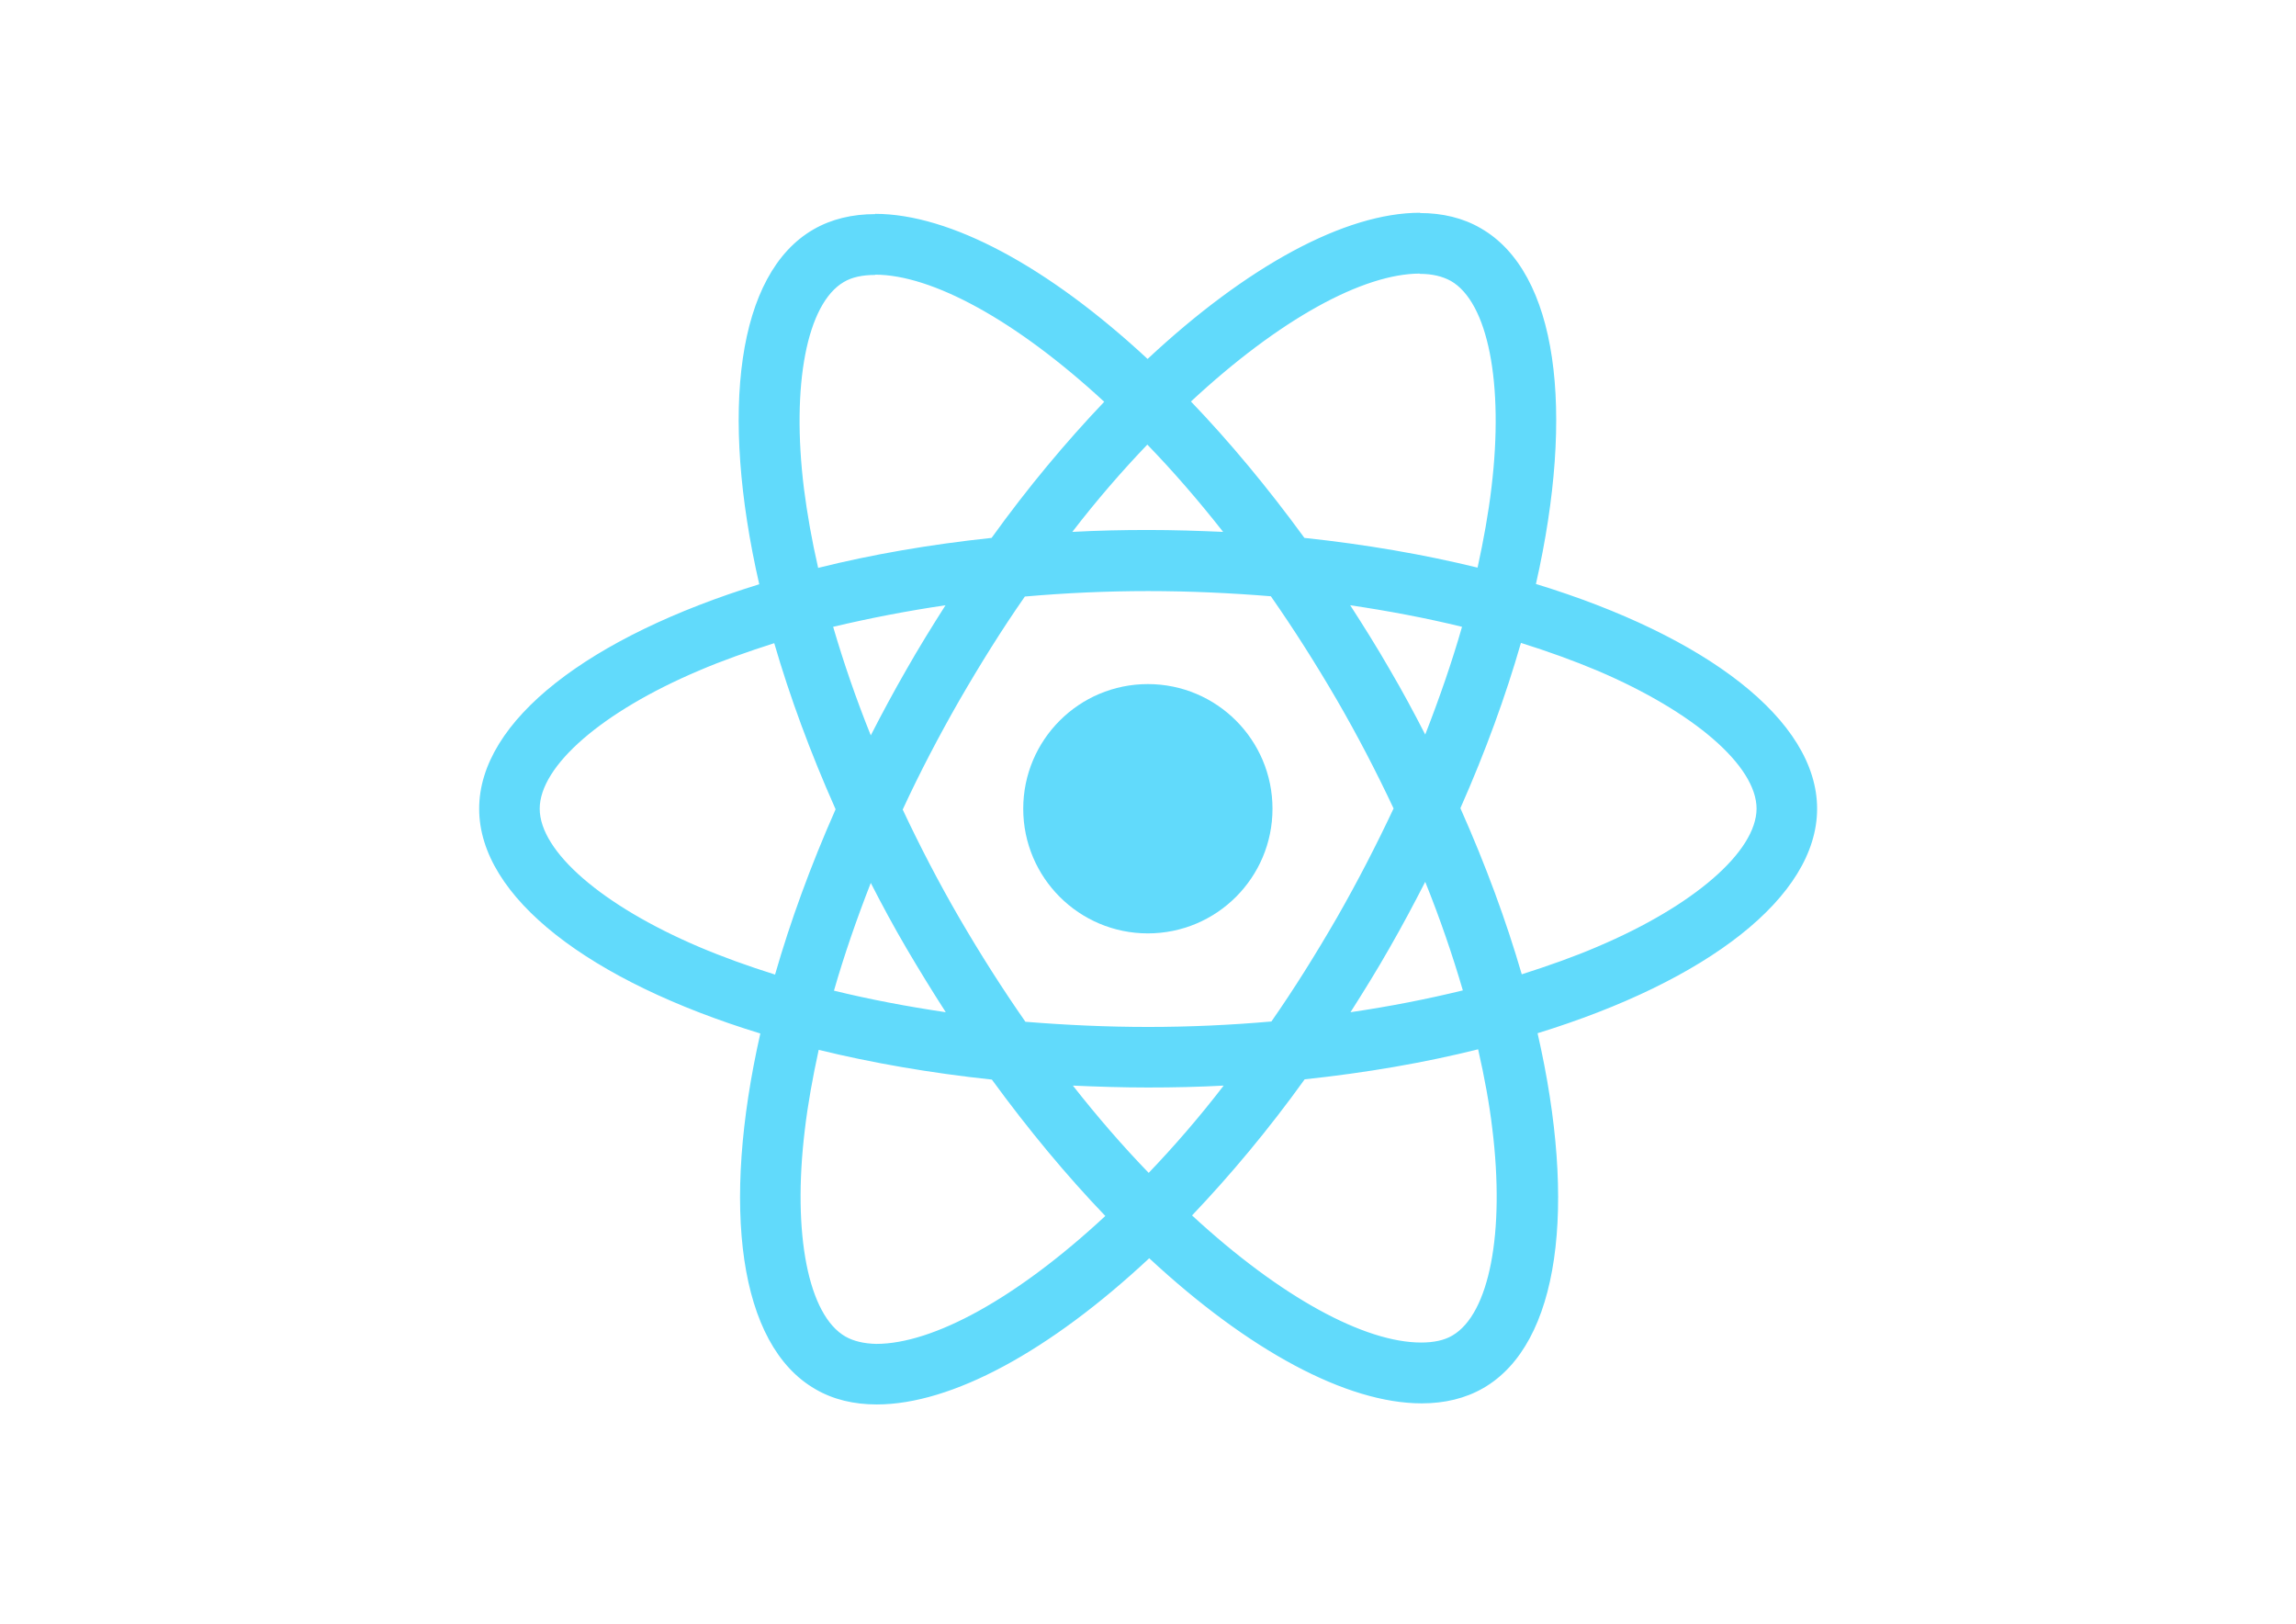
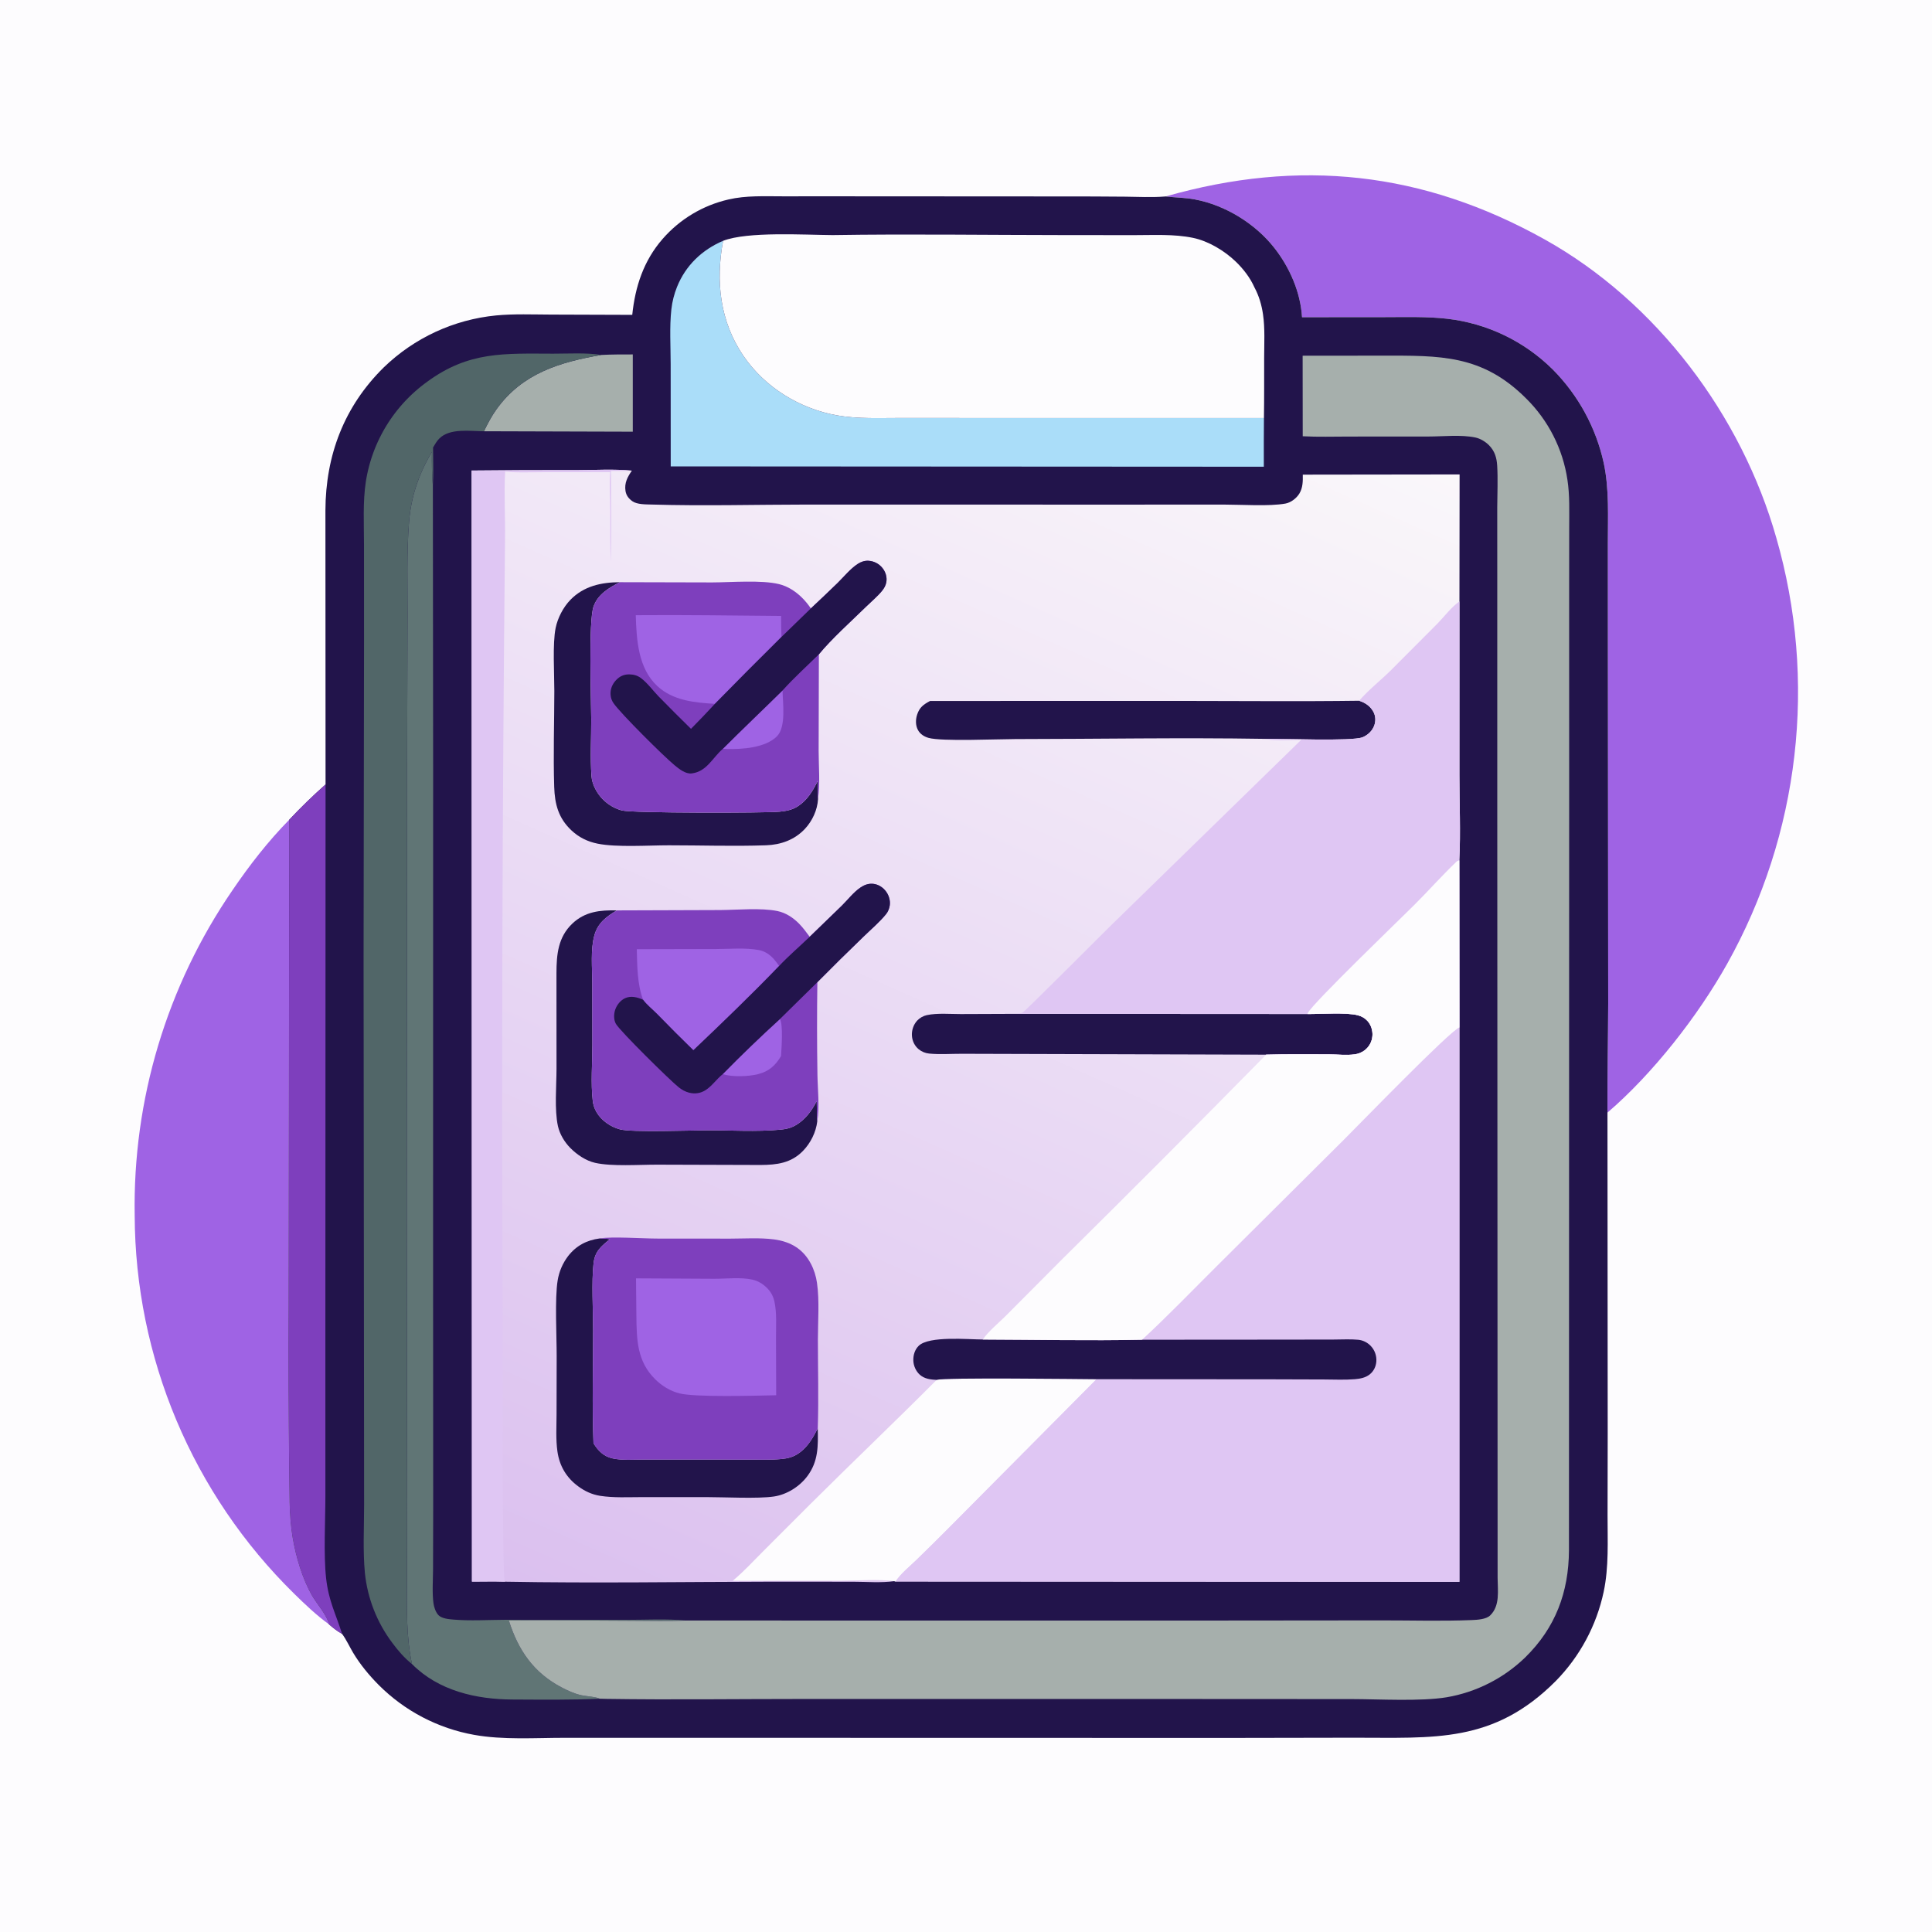
- <svg xmlns="http://www.w3.org/2000/svg" viewBox="0 0 841.9 595.3">
-   <g fill="#61DAFB">
-     <path d="M666.3 296.5c0-32.5-40.7-63.3-103.1-82.4 14.4-63.6 8-114.2-20.2-130.4-6.5-3.8-14.1-5.6-22.4-5.6v22.3c4.6 0 8.3.9 11.4 2.6 13.6 7.8 19.5 37.5 14.9 75.7-1.1 9.4-2.9 19.3-5.1 29.4-19.6-4.8-41-8.5-63.5-10.9-13.5-18.5-27.5-35.3-41.6-50 32.6-30.3 63.2-46.9 84-46.9V78c-27.5 0-63.5 19.6-99.9 53.6-36.4-33.8-72.4-53.2-99.9-53.2v22.3c20.7 0 51.4 16.5 84 46.6-14 14.7-28 31.4-41.3 49.9-22.6 2.4-44 6.1-63.6 11-2.3-10-4-19.7-5.2-29-4.7-38.2 1.1-67.9 14.6-75.8 3-1.8 6.9-2.6 11.5-2.6V78.5c-8.4 0-16 1.8-22.6 5.6-28.1 16.2-34.4 66.7-19.9 130.1-62.2 19.2-102.7 49.9-102.7 82.3 0 32.5 40.7 63.3 103.1 82.4-14.4 63.6-8 114.2 20.2 130.4 6.5 3.8 14.1 5.6 22.5 5.6 27.5 0 63.5-19.6 99.9-53.6 36.4 33.8 72.4 53.2 99.9 53.2 8.4 0 16-1.8 22.6-5.6 28.1-16.2 34.4-66.7 19.9-130.1 62-19.1 102.5-49.9 102.5-82.3zm-130.2-66.7c-3.7 12.9-8.3 26.2-13.5 39.5-4.1-8-8.4-16-13.1-24-4.6-8-9.5-15.8-14.4-23.4 14.2 2.1 27.9 4.7 41 7.9zm-45.8 106.5c-7.8 13.5-15.8 26.3-24.1 38.2-14.9 1.3-30 2-45.2 2-15.1 0-30.2-.7-45-1.9-8.3-11.9-16.4-24.6-24.2-38-7.6-13.1-14.5-26.4-20.8-39.8 6.2-13.4 13.2-26.8 20.7-39.9 7.8-13.5 15.8-26.3 24.1-38.2 14.9-1.3 30-2 45.2-2 15.1 0 30.2.7 45 1.9 8.3 11.9 16.4 24.6 24.2 38 7.6 13.1 14.5 26.4 20.8 39.8-6.3 13.4-13.2 26.8-20.7 39.9zm32.3-13c5.4 13.4 10 26.8 13.8 39.8-13.1 3.2-26.9 5.9-41.2 8 4.9-7.7 9.8-15.6 14.4-23.7 4.6-8 8.9-16.1 13-24.1zM421.2 430c-9.3-9.6-18.6-20.3-27.8-32 9 .4 18.2.7 27.5.7 9.4 0 18.7-.2 27.8-.7-9 11.7-18.3 22.4-27.5 32zm-74.4-58.9c-14.2-2.1-27.9-4.7-41-7.9 3.7-12.9 8.3-26.2 13.5-39.5 4.1 8 8.4 16 13.1 24 4.7 8 9.5 15.8 14.4 23.4zM420.7 163c9.3 9.6 18.6 20.3 27.8 32-9-.4-18.2-.7-27.5-.7-9.4 0-18.7.2-27.8.7 9-11.7 18.3-22.4 27.5-32zm-74 58.9c-4.9 7.7-9.8 15.6-14.4 23.7-4.6 8-8.9 16-13 24-5.4-13.4-10-26.8-13.8-39.8 13.1-3.1 26.9-5.8 41.2-7.9zm-90.5 125.2c-35.4-15.1-58.3-34.9-58.3-50.6 0-15.7 22.9-35.6 58.3-50.6 8.6-3.7 18-7 27.7-10.1 5.7 19.6 13.2 40 22.5 60.9-9.2 20.8-16.6 41.1-22.2 60.6-9.9-3.1-19.3-6.5-28-10.2zM310 490c-13.6-7.8-19.5-37.5-14.9-75.7 1.1-9.4 2.9-19.3 5.1-29.4 19.6 4.8 41 8.5 63.5 10.9 13.5 18.5 27.5 35.3 41.6 50-32.6 30.3-63.2 46.9-84 46.9-4.5-.1-8.3-1-11.3-2.7zm237.2-76.2c4.7 38.2-1.1 67.9-14.6 75.8-3 1.8-6.9 2.6-11.5 2.6-20.7 0-51.4-16.5-84-46.6 14-14.7 28-31.4 41.3-49.9 22.6-2.4 44-6.1 63.6-11 2.3 10.1 4.1 19.8 5.2 29.1zm38.5-66.7c-8.6 3.7-18 7-27.7 10.1-5.7-19.6-13.2-40-22.5-60.9 9.2-20.8 16.6-41.1 22.2-60.6 9.9 3.1 19.3 6.5 28.1 10.2 35.4 15.1 58.3 34.9 58.3 50.6-.1 15.7-23 35.6-58.4 50.6zM320.8 78.4z" />
-     <circle cx="420.9" cy="296.5" r="45.7" />
-     <path d="M520.5 78.1z" />
-   </g>
+ <svg xmlns="http://www.w3.org/2000/svg" width="1024" height="1024">
+   <path fill="#FDFCFE" d="M0 0L1024 0L1024 1024L0 1024L0 0Z" />
+   <path fill="#9F63E4" d="M153.32 434.462L152.982 692.094Q152.766 734.695 153.272 777.294C153.539 789.897 152.991 802.631 155.126 815.1C156.853 825.186 160.148 836.439 165.188 845.389C167.759 849.955 173.21 855.879 174.368 860.922C167.734 856.141 161.568 850.251 155.739 844.526Q153.254 842.081 150.83 839.576Q148.406 837.071 146.044 834.507Q143.682 831.943 141.385 829.321Q139.087 826.699 136.855 824.021Q134.623 821.344 132.458 818.612Q130.293 815.88 128.195 813.095Q126.098 810.311 124.07 807.475Q122.043 804.639 120.086 801.755Q118.128 798.87 116.243 795.938Q114.358 793.006 112.545 790.028Q110.733 787.05 108.995 784.028Q107.256 781.007 105.593 777.943Q103.93 774.879 102.343 771.775Q100.756 768.672 99.246 765.53Q97.736 762.388 96.304 759.209Q94.872 756.031 93.519 752.818Q92.166 749.605 90.893 746.36Q89.62 743.115 88.427 739.839Q87.234 736.564 86.123 733.26Q85.011 729.956 83.981 726.625Q82.952 723.295 82.005 719.94Q81.058 716.585 80.194 713.208Q79.33 709.831 78.549 706.433Q77.769 703.035 77.073 699.62Q76.377 696.204 75.765 692.772Q75.153 689.34 74.627 685.894Q74.1 682.448 73.659 678.99Q73.217 675.532 72.861 672.064Q72.505 668.597 72.235 665.121Q71.965 661.646 71.78 658.164Q71.596 654.683 71.497 651.199Q71.399 647.714 71.387 644.228Q71.338 641.373 71.344 638.517Q71.35 635.661 71.411 632.806Q71.472 629.951 71.589 627.098Q71.705 624.245 71.877 621.394Q72.048 618.543 72.275 615.697Q72.501 612.85 72.782 610.008Q73.064 607.166 73.4 604.331Q73.736 601.495 74.127 598.666Q74.518 595.837 74.963 593.016Q75.409 590.196 75.908 587.384Q76.408 584.572 76.962 581.771Q77.516 578.969 78.124 576.179Q78.732 573.389 79.394 570.611Q80.055 567.833 80.77 565.068Q81.486 562.304 82.254 559.553Q83.023 556.803 83.844 554.068Q84.665 551.333 85.54 548.614Q86.414 545.896 87.34 543.194Q88.266 540.493 89.245 537.81Q90.223 535.127 91.253 532.464Q92.283 529.8 93.364 527.157Q94.445 524.514 95.577 521.892Q96.71 519.271 97.892 516.671Q99.074 514.072 100.307 511.496Q101.539 508.92 102.821 506.368Q104.103 503.816 105.434 501.289Q106.765 498.763 108.144 496.262Q109.524 493.762 110.951 491.289Q112.379 488.815 113.854 486.37Q115.329 483.925 116.851 481.508Q118.372 479.092 119.941 476.705Q121.509 474.319 123.123 471.963C132.199 458.633 142.004 445.983 153.32 434.462Z" />
+   <path fill="#9F63E4" d="M617.818 104.117C688.71 83.889 754.077 90.848 818.679 126.881C877.966 159.95 923.089 220.134 941.498 285.116Q942.505 288.619 943.426 292.145Q944.347 295.671 945.18 299.219Q946.013 302.767 946.759 306.335Q947.504 309.902 948.161 313.487Q948.818 317.072 949.387 320.672Q949.955 324.272 950.435 327.885Q950.914 331.497 951.304 335.121Q951.694 338.745 951.995 342.377Q952.295 346.009 952.506 349.647Q952.717 353.286 952.838 356.928Q952.958 360.571 952.989 364.215Q953.02 367.86 952.961 371.504Q952.902 375.148 952.753 378.789Q952.604 382.431 952.365 386.067Q952.126 389.704 951.798 393.334Q951.469 396.964 951.051 400.584Q950.633 404.204 950.126 407.814Q949.618 411.423 949.022 415.018Q948.426 418.613 947.741 422.193Q947.056 425.773 946.283 429.334Q945.51 432.896 944.649 436.437Q943.789 439.979 942.841 443.498Q941.893 447.017 940.859 450.512Q939.824 454.006 938.704 457.475Q937.583 460.943 936.378 464.382Q935.172 467.821 933.882 471.23Q932.592 474.638 931.218 478.014Q929.844 481.39 928.387 484.73Q926.93 488.071 925.391 491.375Q923.852 494.678 922.232 497.943Q920.612 501.208 918.912 504.431Q917.212 507.655 915.433 510.836C899.955 538.48 876.034 569.107 851.992 589.698C851.912 570.419 852.3 551.132 852.374 531.852L852.202 339.544L852.191 288.081C852.183 273.93 852.984 259.334 850.019 245.422Q849.636 243.675 849.191 241.943Q848.747 240.212 848.241 238.496Q847.735 236.781 847.17 235.085Q846.604 233.389 845.978 231.714Q845.353 230.038 844.669 228.386Q843.984 226.734 843.242 225.108Q842.5 223.481 841.701 221.881Q840.901 220.282 840.046 218.712Q839.191 217.141 838.281 215.602Q837.37 214.063 836.406 212.557Q835.442 211.051 834.425 209.58Q833.409 208.109 832.341 206.675Q831.273 205.241 830.155 203.846Q829.036 202.45 827.87 201.095Q826.703 199.74 825.489 198.427Q824.275 197.114 823.016 195.845Q821.614 194.453 820.154 193.12Q818.695 191.788 817.181 190.517Q815.668 189.247 814.103 188.04Q812.538 186.834 810.923 185.694Q809.309 184.554 807.649 183.482Q805.989 182.41 804.285 181.408Q802.582 180.406 800.838 179.476Q799.094 178.547 797.313 177.69Q795.532 176.834 793.717 176.052Q791.902 175.271 790.056 174.566Q788.21 173.861 786.336 173.233Q784.462 172.605 782.564 172.057Q780.666 171.508 778.746 171.038Q776.826 170.569 774.889 170.18Q772.951 169.791 770.999 169.483Q769.047 169.175 767.084 168.949C756.227 167.718 745.084 168.084 734.171 168.087L690.106 168.127C689.323 154.974 683.617 141.888 675.57 131.573C665.426 118.57 649.454 108.689 633.207 105.682C628.057 104.728 622.974 104.748 617.818 104.117Z" />
+   <path fill="#22144B" d="M617.818 104.117C622.974 104.748 628.057 104.728 633.207 105.682C649.454 108.689 665.426 118.57 675.57 131.573C683.617 141.888 689.323 154.974 690.106 168.127L734.171 168.087C745.084 168.084 756.227 167.718 767.084 168.949Q769.047 169.175 770.999 169.483Q772.951 169.791 774.889 170.18Q776.826 170.569 778.746 171.038Q780.666 171.508 782.564 172.057Q784.462 172.605 786.336 173.233Q788.21 173.861 790.056 174.566Q791.902 175.271 793.718 176.052Q795.533 176.834 797.313 177.69Q799.094 178.547 800.838 179.476Q802.582 180.406 804.285 181.408Q805.989 182.41 807.649 183.482Q809.309 184.554 810.923 185.694Q812.538 186.834 814.103 188.04Q815.668 189.247 817.181 190.517Q818.695 191.788 820.154 193.12Q821.614 194.453 823.016 195.845Q824.275 197.114 825.489 198.427Q826.703 199.74 827.87 201.095Q829.036 202.45 830.155 203.846Q831.273 205.241 832.341 206.675Q833.409 208.109 834.425 209.58Q835.442 211.051 836.406 212.557Q837.37 214.063 838.281 215.602Q839.191 217.141 840.046 218.712Q840.901 220.282 841.701 221.881Q842.5 223.481 843.242 225.108Q843.984 226.734 844.669 228.386Q845.353 230.038 845.978 231.714Q846.604 233.389 847.17 235.085Q847.735 236.781 848.241 238.496Q848.747 240.212 849.191 241.943Q849.636 243.675 850.019 245.422C852.984 259.334 852.183 273.93 852.191 288.081L852.202 339.544L852.374 531.852C852.3 551.132 851.912 570.419 851.992 589.698L852.115 759.791L852.04 803.248C852.024 816.673 852.787 830.516 849.974 843.716Q849.62 845.373 849.209 847.016Q848.797 848.659 848.328 850.287Q847.858 851.915 847.332 853.525Q846.805 855.135 846.223 856.726Q845.64 858.317 845.001 859.886Q844.363 861.455 843.669 863.001Q842.976 864.546 842.229 866.067Q841.481 867.587 840.681 869.08Q839.88 870.573 839.028 872.037Q838.175 873.501 837.272 874.934Q836.368 876.367 835.415 877.767Q834.461 879.168 833.459 880.534Q832.457 881.899 831.407 883.229Q830.357 884.559 829.261 885.851Q828.166 887.142 827.025 888.395Q825.884 889.647 824.7 890.859C791.571 924.231 760.002 920.955 717.351 921.021L651.3 921.138L373.723 921.079L299.216 921.077C283.555 921.082 266.665 922.283 251.238 919.498Q249.458 919.178 247.691 918.791Q245.925 918.404 244.174 917.95Q242.424 917.496 240.692 916.976Q238.96 916.455 237.249 915.87Q235.538 915.284 233.85 914.634Q232.163 913.984 230.501 913.27Q228.839 912.556 227.206 911.78Q225.573 911.003 223.97 910.165Q222.368 909.328 220.798 908.429Q219.228 907.531 217.694 906.574Q216.16 905.617 214.663 904.602Q213.166 903.587 211.709 902.516Q210.252 901.445 208.836 900.319Q207.421 899.194 206.049 898.015Q204.677 896.837 203.351 895.607Q202.025 894.377 200.747 893.098C195.653 887.968 190.873 882.197 187.159 875.983C185.236 872.766 183.542 868.975 181.311 866.001C178.751 864.568 176.569 862.836 174.368 860.922C173.21 855.879 167.759 849.955 165.188 845.389C160.148 836.439 156.853 825.186 155.126 815.1C152.991 802.631 153.539 789.897 153.272 777.294Q152.766 734.695 152.982 692.094L153.32 434.462Q162.513 424.684 172.552 415.777L172.479 270.58C172.588 241.312 182.371 215.436 203.421 194.711Q204.921 193.258 206.481 191.87Q208.041 190.482 209.657 189.16Q211.274 187.839 212.945 186.586Q214.616 185.334 216.337 184.153Q218.059 182.972 219.829 181.864Q221.599 180.756 223.414 179.723Q225.229 178.691 227.086 177.735Q228.942 176.78 230.837 175.903Q232.733 175.026 234.663 174.23Q236.593 173.434 238.555 172.719Q240.517 172.005 242.507 171.373Q244.498 170.742 246.513 170.194Q248.528 169.647 250.564 169.185Q252.6 168.722 254.654 168.346Q256.708 167.969 258.776 167.68Q260.844 167.39 262.922 167.187C272.533 166.282 282.421 166.707 292.07 166.734L335.107 166.879C336.654 151.855 341.153 138.157 351.23 126.599Q352.078 125.626 352.963 124.687Q353.849 123.748 354.77 122.845Q355.692 121.942 356.648 121.075Q357.605 120.209 358.595 119.381Q359.584 118.553 360.606 117.764Q361.627 116.975 362.679 116.227Q363.731 115.48 364.811 114.774Q365.891 114.068 366.999 113.405Q368.106 112.742 369.238 112.123Q370.371 111.504 371.527 110.93Q372.682 110.356 373.86 109.828Q375.037 109.299 376.235 108.818Q377.432 108.337 378.647 107.902Q379.863 107.468 381.094 107.083Q382.326 106.697 383.571 106.359Q384.817 106.022 386.075 105.734C395.452 103.537 405.282 104.065 414.848 104.054L443.386 104.047L562.692 104.115Q579.546 104.095 596.399 104.245C603.258 104.307 610.273 104.717 617.104 104.177L617.818 104.117Z" />
+   <path fill="#A6AFAC" d="M318.748 188.126C324.298 187.841 329.835 187.848 335.391 187.853L335.393 228.806L256.506 228.571C258.471 224.533 260.464 220.684 263.086 217.019C276.792 197.861 296.634 191.931 318.748 188.126Z" />
+   <path fill="#7E3FBD" d="M172.552 415.777L172.455 705.504L172.464 792.682C172.458 805.704 171.449 823.824 172.828 836.359C174.173 848.573 177.851 855.007 181.311 866.001C178.751 864.568 176.569 862.836 174.368 860.922C173.21 855.879 167.759 849.955 165.188 845.389C160.148 836.439 156.853 825.186 155.126 815.1C152.991 802.631 153.539 789.897 153.272 777.294Q152.766 734.695 152.982 692.094L153.32 434.462Q162.513 424.684 172.552 415.777Z" />
+   <path fill="#607575" d="M228.933 239.505C228.847 245.48 228.912 251.56 229.427 257.514L229.571 406.539L229.548 682.463L229.601 798.617L229.526 831.571C229.506 837.49 228.983 843.982 229.755 849.842C230.013 851.8 230.992 854.7 232.445 856.121C234.266 857.902 237.926 858.214 240.399 858.42C249.287 859.16 258.662 858.562 267.593 858.532L331.204 858.561C341.832 858.593 353.076 857.928 363.636 858.915C354.233 859.336 344.735 859.065 335.32 859.044C313.466 858.994 291.553 858.575 269.706 858.916C274.664 874.633 282.771 886.533 297.65 894.349C301.02 896.119 304.472 897.712 308.207 898.521C310.869 899.097 315.587 899.248 317.895 900.363C302.565 901.058 286.978 900.842 271.628 900.778C252.409 900.699 232.408 896.159 218.368 881.982C215.228 867.387 215.647 852.3 215.698 837.453L215.783 798.433L215.607 638.407L215.776 404.185L216.004 325.829C216.053 309.5 215.506 292.885 216.804 276.605C217.879 263.132 222.026 251.067 228.933 239.505Z" />
+   <path fill="#AADDF9" d="M355.497 247.197L355.468 193.033C355.466 183.5 354.795 173.395 355.842 163.927Q356.185 160.864 356.941 157.876Q357.697 154.889 358.852 152.031C363.419 140.682 372.121 132.391 383.262 127.635C379.241 149.04 381.532 170.327 394.044 188.653C405.392 205.273 423.768 216.589 443.513 220.135C454.603 222.127 466.395 221.512 477.638 221.532L522.379 221.561L669.914 221.558C669.791 230.159 669.873 238.774 669.855 247.376L355.497 247.197Z" />
+   <path fill="#516668" d="M218.368 881.982C214.345 878.779 210.927 874.822 207.886 870.691Q206.378 868.685 205.01 866.582Q203.642 864.478 202.418 862.287Q201.195 860.096 200.123 857.828Q199.051 855.559 198.134 853.223Q197.218 850.887 196.461 848.495Q195.705 846.102 195.112 843.664Q194.519 841.225 194.092 838.753Q193.665 836.28 193.406 833.784C192.294 821.982 192.975 809.619 192.986 797.752L192.93 734.287L192.702 509.932L192.947 339.628L192.925 288.592C192.922 277.617 192.253 266.055 193.911 255.198Q194.065 254.214 194.244 253.234Q194.423 252.253 194.626 251.278Q194.829 250.303 195.056 249.332Q195.283 248.362 195.533 247.398Q195.784 246.434 196.059 245.476Q196.334 244.519 196.632 243.568Q196.931 242.617 197.252 241.675Q197.574 240.732 197.919 239.797Q198.264 238.862 198.632 237.937Q199 237.011 199.391 236.094Q199.782 235.178 200.195 234.271Q200.609 233.365 201.045 232.469Q201.48 231.573 201.938 230.688Q202.396 229.803 202.875 228.93Q203.355 228.057 203.856 227.195Q204.357 226.334 204.879 225.486Q205.401 224.637 205.944 223.802Q206.487 222.967 207.051 222.145Q207.615 221.323 208.198 220.516Q208.782 219.709 209.385 218.916Q209.989 218.123 210.612 217.346Q211.235 216.568 211.877 215.806Q212.519 215.044 213.18 214.299Q213.84 213.553 214.519 212.824Q215.198 212.095 215.895 211.382Q216.592 210.67 217.306 209.976Q218.02 209.281 218.751 208.604Q219.482 207.927 220.23 207.269Q220.978 206.611 221.741 205.971Q222.505 205.331 223.285 204.71Q224.064 204.09 224.858 203.488Q225.653 202.887 226.462 202.306C248.559 186.097 267.315 187.408 293.136 187.452C301.515 187.466 310.468 186.851 318.748 188.126C296.634 191.931 276.792 197.861 263.086 217.019C260.464 220.684 258.471 224.533 256.506 228.571C249.101 228.571 238.525 226.794 232.861 232.408C231.462 233.794 230.545 235.5 229.536 237.17C229.528 243.9 229.839 250.806 229.427 257.514C228.912 251.56 228.847 245.48 228.933 239.505C222.026 251.067 217.879 263.132 216.804 276.605C215.506 292.885 216.053 309.5 216.004 325.829L215.776 404.185L215.607 638.407L215.783 798.433L215.698 837.453C215.647 852.3 215.228 867.387 218.368 881.982Z" />
+   <path fill="#FDFCFE" d="M441.3 124.6C482.059 123.964 522.907 124.575 563.677 124.597L601.061 124.627C611.361 124.64 622.192 123.97 632.316 126.069C640.47 127.759 648.947 132.877 654.91 138.597C658.981 142.503 662.62 147.207 664.912 152.387C667.289 156.816 668.699 161.652 669.42 166.615C670.51 174.12 670.042 182.026 670.025 189.6C670.001 200.248 670.083 210.912 669.914 221.558L522.379 221.561L477.638 221.532C466.395 221.512 454.603 222.127 443.513 220.135C423.768 216.589 405.392 205.273 394.044 188.653C381.532 170.327 379.241 149.04 383.262 127.635C396.284 122.595 426.325 124.508 441.3 124.6Z" />
+   <path fill="#A6AFAC" d="M690.424 188.539L732.637 188.5C763.086 188.489 785.506 187.808 808.845 211.16Q809.941 212.24 810.993 213.364Q812.044 214.488 813.05 215.653Q814.056 216.818 815.013 218.023Q815.971 219.227 816.88 220.47Q817.788 221.712 818.646 222.99Q819.504 224.268 820.309 225.579Q821.115 226.891 821.867 228.233Q822.619 229.576 823.316 230.948Q824.014 232.32 824.655 233.719Q825.297 235.118 825.881 236.542Q826.466 237.966 826.993 239.412Q827.52 240.858 827.988 242.324Q828.456 243.79 828.865 245.274Q829.273 246.758 829.622 248.257Q829.97 249.756 830.258 251.268Q830.546 252.78 830.773 254.302C832.038 262.585 831.716 271.117 831.71 279.473L831.681 311.524L831.689 426.191L831.58 821.661C831.467 843.922 824.437 862.744 808.382 878.477Q807.317 879.507 806.215 880.497Q805.112 881.487 803.973 882.435Q802.834 883.382 801.66 884.287Q800.487 885.191 799.28 886.051Q798.073 886.911 796.835 887.725Q795.597 888.539 794.329 889.306Q793.062 890.073 791.766 890.792Q790.471 891.511 789.149 892.181Q787.828 892.851 786.482 893.471Q785.136 894.091 783.768 894.66Q782.4 895.229 781.012 895.747Q779.623 896.264 778.216 896.729Q776.81 897.194 775.386 897.606Q773.963 898.019 772.525 898.377Q771.088 898.736 769.638 899.04Q768.188 899.344 766.727 899.594C752.886 901.871 731.132 900.574 716.538 900.549L625.637 900.499L424.453 900.495C390.23 900.495 355.929 900.964 321.714 900.451Q319.804 900.421 317.895 900.363C315.587 899.248 310.869 899.097 308.207 898.521C304.472 897.712 301.02 896.119 297.65 894.349C282.771 886.533 274.664 874.633 269.706 858.916C291.553 858.575 313.466 858.994 335.32 859.044C344.735 859.065 354.233 859.336 363.636 858.915L639.949 858.928L732.041 858.841C747.962 858.82 764.098 859.314 779.992 858.672C782.96 858.551 787.651 858.318 789.827 856.203C795.149 851.029 793.797 843.064 793.767 836.258L793.588 433.213L793.583 307.575L793.567 268.975C793.592 261.63 793.976 254.086 793.536 246.761C793.287 242.61 792.228 239.043 789.234 236.021C787.341 234.11 784.667 232.461 782.015 231.896C774.428 230.281 764.951 231.358 757.123 231.363L714.881 231.385C706.784 231.387 698.551 231.657 690.472 231.226L690.424 188.539Z" />
+   <defs>
+     <linearGradient id="gradient_0" gradientUnits="userSpaceOnUse" x1="274.615" y1="839.941" x2="574.977" y2="164.399">
+       <stop offset="0" stop-color="#DBC0EF" />
+       <stop offset="1" stop-color="#FAF7FA" />
+     </linearGradient>
+   </defs>
+   <path fill="url(#gradient_0)" d="M249.968 249.401Q277.828 249.102 305.689 249.175C315.267 249.173 325.38 248.514 334.898 249.459C332.598 252.797 330.855 255.993 331.535 260.253C331.913 262.622 333.272 264.318 335.194 265.672C337.698 267.434 342.288 267.324 345.292 267.414C372.838 268.231 400.66 267.453 428.234 267.429L579.317 267.461L649.126 267.447C658.176 267.447 672.739 268.452 681.329 266.896C684.209 266.374 687.215 264.067 688.705 261.573C690.555 258.477 690.57 255.058 690.504 251.57L773.617 251.461L773.536 318.761L773.516 410.721C773.512 425.685 774.224 441.032 773.462 455.958L773.517 544.55L773.516 838.403L474.681 838.236L473.982 838.055C467.055 839.026 459.265 838.375 452.247 838.363L409.577 838.334C362.275 838.414 314.829 839.188 267.542 838.339C261.763 838.135 255.919 838.301 250.134 838.301L249.968 249.401Z" />
+   <path fill="#22144B" d="M433.171 594.319C432.489 600.12 429.65 605.835 425.582 610.016C419.272 616.502 411.707 617.409 403.156 617.463L348.48 617.294C338.81 617.266 324.293 618.348 315.382 616.319C310.543 615.216 305.783 611.974 302.308 608.478C299.237 605.388 296.667 601.142 295.72 596.861C293.815 588.249 294.951 575.415 294.965 566.454L294.938 515.702C294.964 505.948 295.774 496.757 303.3 489.572C310.063 483.116 318.095 482.312 326.945 482.531C321.443 485.774 316.883 489.176 315.06 495.664C312.904 503.335 313.916 513.09 313.92 521.04L313.963 553.995C313.975 563.525 313.085 573.938 314.159 583.371C314.403 585.515 315.006 587.432 316.08 589.309C318.69 593.872 323.508 597.197 328.534 598.568C334.786 600.274 366.5 599.109 374.831 599.085C387.461 599.048 400.9 599.943 413.445 598.757C416.679 598.451 419.214 597.916 422.045 596.209C426.925 593.269 430.342 588.58 432.885 583.58C433.008 587.142 432.931 590.771 433.171 594.319Z" />
+   <path fill="#22144B" d="M433.576 423.561C433.23 429.319 430.572 435.07 426.662 439.271C421.212 445.125 413.874 447.746 406.038 448.02C388.935 448.619 371.582 448.023 354.458 448.026C343.84 448.028 326.841 449.193 316.756 447.159C311.436 446.085 306.839 443.844 302.869 440.112C295.981 433.636 294.028 426.268 293.737 417.019C293.206 400.161 293.777 383.1 293.806 366.223C293.821 357.166 292.804 341.158 294.502 332.822C295.581 327.522 298.545 321.834 302.292 317.96C309.411 310.6 318.743 308.618 328.588 308.574C322.824 311.464 316.793 315.061 314.579 321.538C311.86 329.495 313.328 370.556 313.364 381.367C313.396 391.279 312.78 401.535 313.507 411.397C313.685 413.803 314.418 415.993 315.523 418.127Q315.789 418.646 316.082 419.151Q316.375 419.656 316.694 420.145Q317.013 420.634 317.357 421.105Q317.7 421.577 318.068 422.031Q318.436 422.484 318.826 422.917Q319.217 423.351 319.63 423.764Q320.042 424.177 320.476 424.568Q320.909 424.958 321.362 425.326Q321.816 425.694 322.287 426.038Q322.759 426.382 323.248 426.701Q323.736 427.02 324.241 427.313Q324.746 427.606 325.265 427.873Q325.784 428.139 326.316 428.379Q326.849 428.618 327.393 428.83Q327.937 429.041 328.491 429.224Q329.045 429.407 329.608 429.561C335.103 431.018 405.502 430.946 413.145 430.216C416.586 429.888 419.76 429.308 422.737 427.433C427.79 424.251 430.854 419.164 433.404 413.929C433.441 417.129 433.375 420.37 433.576 423.561Z" />
+   <path fill="#22144B" d="M433.432 757.051C433.627 766.29 433.781 774.488 427.978 782.302C423.846 787.866 417.111 792.147 410.211 793.172C401.623 794.447 383.762 793.492 374.405 793.496L340.205 793.5C332.924 793.499 325.346 793.942 318.142 792.831C313.796 792.161 309.963 790.369 306.442 787.774C300.187 783.164 296.544 776.985 295.45 769.304C294.535 762.876 294.975 756.075 294.985 749.595L295.048 718.809C295.073 708.354 293.993 688.224 295.569 678.649Q295.85 676.907 296.342 675.211Q296.834 673.516 297.529 671.894Q298.223 670.271 299.11 668.745Q299.997 667.219 301.064 665.813C305.356 660.263 310.955 657.302 317.861 656.395C319.632 656.495 321.507 656.473 323.246 656.813C318.671 660.504 315.332 663.189 314.605 669.478C313.46 679.385 314.365 694.633 314.365 705.078C314.366 724.977 313.786 745.084 314.564 764.96C317.018 768.933 319.898 771.909 324.611 772.966C329.777 774.126 335.945 773.579 341.249 773.587L367.914 773.61L396.741 773.612C402.517 773.611 408.44 773.85 414.192 773.302C417.505 772.987 420.117 772.347 422.958 770.514C427.207 767.772 430.127 763.386 432.417 758.979L433.432 757.051Z" />
+   <path fill="#22144B" d="M720.382 371.413C723.607 372.43 726.371 374.307 727.981 377.382C729.136 379.586 729.231 382.159 728.398 384.487C727.357 387.393 725.007 389.598 722.184 390.762C716.72 393.013 679.276 391.42 670.215 391.607C626.23 390.891 582.1 391.686 538.101 391.721C528.629 391.728 499.138 393.07 492.161 391.098C489.815 390.435 487.704 389.098 486.526 386.908C485.19 384.426 485.252 381.338 486.114 378.717C487.372 374.891 489.51 373.362 492.954 371.528L626.612 371.503C657.858 371.506 689.14 371.837 720.382 371.413Z" />
+   <path fill="#22144B" d="M538.713 537.358L693.03 537.448C700.241 537.529 713.006 536.467 719.574 538.08C721.523 538.558 723.343 539.549 724.713 541.028C726.693 543.166 727.646 546.191 727.414 549.078Q727.371 549.636 727.27 550.187Q727.169 550.738 727.01 551.275Q726.852 551.812 726.637 552.329Q726.423 552.846 726.155 553.338Q725.887 553.83 725.569 554.29Q725.251 554.751 724.886 555.176Q724.521 555.6 724.113 555.984Q723.705 556.367 723.259 556.706C721.714 557.865 719.96 558.559 718.053 558.828C713.604 559.455 708.787 558.836 704.283 558.831C693.207 558.819 682.07 558.681 671.002 558.993L547.137 558.631L509.904 558.525C504.232 558.51 498.1 558.963 492.481 558.414Q491.719 558.339 490.977 558.154Q490.234 557.968 489.527 557.677Q488.819 557.385 488.162 556.993Q487.505 556.601 486.912 556.117C484.798 554.358 483.569 551.856 483.35 549.122C483.116 546.186 484.115 543.092 486.137 540.931C487.473 539.502 489.325 538.446 491.239 538.039C496.82 536.852 503.547 537.478 509.269 537.471L538.713 537.358Z" />
+   <path fill="#FDFCFE" d="M496.45 731.368C499.837 730.027 572.388 730.942 581.185 731.002L502.635 810.109Q494.194 818.594 485.605 826.929C482.064 830.382 477.367 834.097 474.681 838.236L473.982 838.055C465.227 836.907 455.221 837.805 446.317 837.81L388.354 837.854C394.071 833.106 399.206 827.513 404.452 822.248L429.441 797.252C451.646 775.147 474.338 753.567 496.45 731.368Z" />
+   <path fill="#DFC6F3" d="M249.968 249.401Q277.828 249.102 305.689 249.175C315.267 249.173 325.38 248.514 334.898 249.459C331.204 249.648 327.529 249.67 323.831 249.655C323.844 265.691 324.212 281.816 323.683 297.841C323.35 288.899 323.529 279.954 323.455 271.009C323.397 264.141 322.978 257.094 323.396 250.246L288.019 250.266C281.369 250.266 274.34 250.695 267.74 249.91C267.062 261.794 267.847 273.767 267.675 285.665Q265.49 498.687 266.459 711.717C266.466 722.214 266.123 834.998 267.542 838.339C261.763 838.135 255.919 838.301 250.134 838.301L249.968 249.401Z" />
+   <path fill="#7E3FBD" d="M317.861 656.395C324.445 655.303 340.246 656.445 348.052 656.465L387.117 656.497C394.654 656.487 402.677 655.935 410.154 656.898C414.629 657.474 419.047 658.866 422.741 661.523C428.633 665.761 432.02 672.886 433.022 679.945C434.398 689.635 433.488 700.403 433.497 710.23C433.512 725.8 433.949 741.494 433.432 757.051L432.417 758.979C430.127 763.386 427.207 767.772 422.958 770.514C420.117 772.347 417.505 772.987 414.192 773.302C408.44 773.85 402.517 773.611 396.741 773.612L367.914 773.61L341.249 773.587C335.945 773.579 329.777 774.126 324.611 772.966C319.898 771.909 317.018 768.933 314.564 764.96C313.786 745.084 314.366 724.977 314.365 705.078C314.365 694.633 313.46 679.385 314.605 669.478C315.332 663.189 318.671 660.504 323.246 656.813C321.507 656.473 319.632 656.495 317.861 656.395Z" />
+   <path fill="#9F63E4" d="M337.099 677.558L378.589 677.776C385.074 677.801 392.406 676.847 398.743 678.226C401.685 678.867 404.2 680.373 406.347 682.464C408.459 684.52 409.788 686.871 410.434 689.743C411.811 695.87 411.262 702.871 411.299 709.127L411.392 739.502L410.397 739.533C400.094 739.749 368.314 740.65 360.04 738.502C355.188 737.243 350.808 734.552 347.26 731.039C337.639 721.512 337.446 710.199 337.298 697.508L337.099 677.558Z" />
+   <path fill="#7E3FBD" d="M429.157 496.509L446.163 480.038C449.372 476.892 452.279 472.996 455.996 470.456C457.851 469.187 459.852 468.341 462.136 468.402C464.815 468.474 467.289 469.798 469.039 471.79C470.932 473.944 471.976 476.917 471.608 479.788C471.398 481.419 470.716 483.171 469.678 484.457C466.207 488.759 461.587 492.634 457.614 496.517Q445.267 508.407 433.218 520.6Q432.878 544.941 433.255 569.282C433.352 576.906 434.484 586.977 433.171 594.319C432.931 590.771 433.008 587.142 432.885 583.58C430.342 588.58 426.925 593.269 422.045 596.209C419.214 597.916 416.679 598.451 413.445 598.757C400.9 599.943 387.461 599.048 374.831 599.085C366.5 599.109 334.786 600.274 328.534 598.568C323.508 597.197 318.69 593.872 316.08 589.309C315.006 587.432 314.403 585.515 314.159 583.371C313.085 573.938 313.975 563.525 313.963 553.995L313.92 521.04C313.916 513.09 312.904 503.335 315.06 495.664C316.883 489.176 321.443 485.774 326.945 482.531L381.687 482.348C390.895 482.281 403.302 481.093 412.025 482.867C416.466 483.771 420.44 486.401 423.566 489.604C425.636 491.725 427.388 494.138 429.157 496.509Z" />
+   <path fill="#9F63E4" d="M413.4 540.1C415.15 543.286 414.21 555.631 413.966 559.741C410.974 564.739 407.587 567.869 401.748 569.329C396.55 570.629 388.139 570.885 383.058 569.332Q397.814 554.286 413.4 540.1Z" />
+   <path fill="#9F63E4" d="M337.508 503.102L379.553 503.007C386.793 502.995 395.067 502.209 402.18 503.544C407.152 504.477 410.224 507.966 412.928 511.99C398.279 527.213 382.816 542.089 367.497 556.646Q357.739 547.158 348.259 537.392C345.952 535.052 342.743 532.508 340.856 529.896C337.709 521.585 337.749 511.885 337.508 503.102Z" />
+   <path fill="#22144B" d="M429.157 496.509L446.163 480.038C449.372 476.892 452.279 472.996 455.996 470.456C457.851 469.187 459.852 468.341 462.136 468.402C464.815 468.474 467.289 469.798 469.039 471.79C470.932 473.944 471.976 476.917 471.608 479.788C471.398 481.419 470.716 483.171 469.678 484.457C466.207 488.759 461.587 492.634 457.614 496.517Q445.267 508.407 433.218 520.6L413.4 540.1Q397.814 554.286 383.058 569.332C379.829 571.885 377.505 575.517 373.977 577.787C371.333 579.487 368.323 579.916 365.269 579.149C363.238 578.639 361.426 577.616 359.789 576.335C355.396 572.896 328.704 546.606 326.442 542.656C325.181 540.456 325.298 537.291 326.134 534.972C327.021 532.513 328.958 530.097 331.387 529.031C334.596 527.622 337.814 528.578 340.856 529.896C342.743 532.508 345.952 535.052 348.259 537.392Q357.739 547.158 367.497 556.646C382.816 542.089 398.279 527.213 412.928 511.99C418.063 506.562 423.771 501.686 429.157 496.509Z" />
+   <path fill="#7E3FBD" d="M429.769 322.47Q436.906 315.815 443.907 309.018C447.265 305.716 450.725 301.423 454.649 298.868C456.352 297.76 458.227 297.12 460.274 297.219Q460.817 297.249 461.355 297.336Q461.892 297.423 462.417 297.567Q462.942 297.711 463.448 297.91Q463.955 298.109 464.438 298.361Q464.92 298.612 465.374 298.914Q465.827 299.216 466.245 299.564Q466.664 299.911 467.043 300.302Q467.422 300.692 467.758 301.121C469.386 303.169 470.197 305.8 469.797 308.406C469.512 310.263 468.598 311.83 467.42 313.263C465.022 316.18 462.008 318.656 459.311 321.298C451.62 328.834 440.577 338.745 434.025 346.81L433.899 397.89C433.895 406.116 434.757 415.445 433.576 423.561C433.375 420.37 433.441 417.129 433.404 413.929C430.854 419.164 427.79 424.251 422.737 427.433C419.76 429.308 416.586 429.888 413.145 430.216C405.502 430.946 335.103 431.018 329.608 429.561Q329.045 429.407 328.491 429.224Q327.937 429.041 327.393 428.83Q326.849 428.618 326.316 428.379Q325.784 428.139 325.265 427.873Q324.746 427.606 324.241 427.313Q323.736 427.02 323.248 426.701Q322.759 426.382 322.287 426.038Q321.816 425.694 321.362 425.326Q320.909 424.958 320.476 424.567Q320.042 424.177 319.63 423.764Q319.217 423.351 318.826 422.917Q318.436 422.484 318.068 422.031Q317.7 421.577 317.357 421.106Q317.013 420.634 316.694 420.145Q316.375 419.656 316.082 419.151Q315.789 418.646 315.523 418.127C314.418 415.993 313.685 413.803 313.507 411.397C312.78 401.535 313.396 391.279 313.364 381.367C313.328 370.556 311.86 329.495 314.579 321.538C316.793 315.061 322.824 311.464 328.588 308.574L377.457 308.696C387.425 308.675 403.619 307.301 412.994 309.616C417.508 310.73 421.665 313.424 424.961 316.667C426.704 318.383 428.408 320.436 429.769 322.47Z" />
+   <path fill="#9F63E4" d="M383.139 396.886C393.551 386.463 404.255 376.317 414.753 365.978C414.881 372.552 416.772 385.282 411.769 390.289C405.704 396.36 393.298 397.22 385.218 396.969C384.526 396.948 383.83 396.934 383.139 396.886Z" />
+   <path fill="#9F63E4" d="M336.971 326.066C362.617 325.837 388.347 326.263 413.999 326.457Q413.979 332.024 414.197 337.586Q396.413 355.186 378.899 373.054C368.122 372.419 356.718 371.343 348.397 363.632C338.21 354.193 337.351 339.012 336.971 326.066Z" />
+   <path fill="#22144B" d="M429.769 322.47Q436.906 315.815 443.907 309.018C447.265 305.716 450.725 301.423 454.649 298.868C456.352 297.76 458.227 297.12 460.274 297.219Q460.817 297.249 461.355 297.336Q461.892 297.423 462.417 297.567Q462.942 297.711 463.448 297.91Q463.955 298.109 464.438 298.361Q464.92 298.612 465.374 298.914Q465.827 299.216 466.245 299.564Q466.664 299.911 467.043 300.302Q467.422 300.692 467.758 301.121C469.386 303.169 470.197 305.8 469.797 308.406C469.512 310.263 468.598 311.83 467.42 313.263C465.022 316.18 462.008 318.656 459.311 321.298C451.62 328.834 440.577 338.745 434.025 346.81C427.577 353.126 420.793 359.272 414.753 365.978C404.255 376.317 393.551 386.463 383.139 396.886C377.634 401.563 374.706 408.911 366.653 409.925C363.38 410.337 359.956 407.585 357.542 405.597C351.694 400.782 329.017 378.239 325.218 372.748C324.224 371.312 323.729 369.936 323.612 368.185C323.418 365.281 324.516 362.601 326.503 360.506C328.487 358.414 330.648 357.411 333.537 357.434C335.804 357.452 337.877 358.026 339.709 359.391C343.09 361.908 346.083 366.016 349.045 369.086Q357.555 377.78 366.239 386.299Q372.687 379.789 378.899 373.054Q396.413 355.186 414.197 337.586L429.769 322.47Z" />
+   <path fill="#DFC6F3" d="M720.382 371.413C725.347 365.626 731.948 360.508 737.384 355.085L761.964 330.43C765.647 326.662 769.255 321.747 773.536 318.761L773.516 410.721C773.512 425.685 774.224 441.032 773.462 455.958C772.802 456.195 772.263 456.451 771.749 456.944C764.137 464.245 757.081 472.201 749.608 479.664C742.735 486.526 695.475 531.998 693.212 536.913C693.133 537.084 693.091 537.27 693.03 537.448L538.713 537.358C539.626 537.171 541.223 537.075 542.015 536.683C543.33 536.033 585.311 493.964 588.478 490.839L689.704 392.101C683.623 392.135 676.091 392.935 670.215 391.607C679.276 391.42 716.72 393.013 722.184 390.762C725.007 389.598 727.357 387.393 728.398 384.487C729.231 382.159 729.136 379.586 727.981 377.382C726.371 374.307 723.607 372.43 720.382 371.413Z" />
+   <path fill="#DFC6F3" d="M693.03 537.448C693.091 537.27 693.133 537.084 693.212 536.913C695.475 531.998 742.735 486.526 749.608 479.664C757.081 472.201 764.137 464.245 771.749 456.944C772.263 456.451 772.802 456.195 773.462 455.958L773.517 544.55L773.516 838.403L474.681 838.236C477.367 834.097 482.064 830.382 485.605 826.929Q494.194 818.594 502.635 810.109L581.185 731.002C572.388 730.942 499.837 730.027 496.45 731.368C493.255 731.216 489.967 730.838 487.486 728.599C485.48 726.789 484.223 723.991 484.094 721.306C483.953 718.384 484.811 715.385 486.937 713.309C492.417 707.957 513.205 709.937 520.907 709.969C523.845 705.567 529.378 701.145 533.151 697.336L562.742 667.6Q617.262 613.685 671.002 558.993C682.07 558.681 693.207 558.819 704.283 558.831C708.787 558.836 713.604 559.455 718.053 558.828C719.96 558.559 721.714 557.865 723.259 556.706Q723.705 556.367 724.113 555.984Q724.521 555.6 724.886 555.176Q725.251 554.751 725.569 554.29Q725.887 553.83 726.155 553.338Q726.423 552.846 726.637 552.329Q726.852 551.812 727.01 551.275Q727.169 550.738 727.27 550.187Q727.371 549.636 727.414 549.078C727.646 546.191 726.693 543.166 724.713 541.028C723.343 539.549 721.523 538.558 719.574 538.08C713.006 536.467 700.241 537.529 693.03 537.448Z" />
+   <path fill="#22144B" d="M520.907 709.969C549.016 710.052 577.241 710.661 605.335 710.085L682.22 710.03L707.021 709.987C711.231 709.985 715.72 709.705 719.897 710.104C722.364 710.34 724.761 711.538 726.476 713.318Q726.873 713.729 727.225 714.179Q727.576 714.63 727.879 715.115Q728.181 715.599 728.43 716.114Q728.68 716.628 728.874 717.165Q729.068 717.703 729.204 718.258Q729.34 718.812 729.417 719.379Q729.494 719.945 729.511 720.516Q729.528 721.087 729.485 721.657C729.268 724.315 728.109 726.738 726.017 728.427C723.776 730.237 720.89 730.77 718.092 731.002C712.711 731.447 707.171 731.166 701.769 731.147L672.888 731.058L581.185 731.002C572.388 730.942 499.837 730.027 496.45 731.368C493.255 731.216 489.967 730.838 487.486 728.599C485.48 726.789 484.223 723.991 484.094 721.306C483.953 718.384 484.811 715.385 486.937 713.309C492.417 707.957 513.205 709.937 520.907 709.969Z" />
+   <path fill="#FDFCFE" d="M693.03 537.448C693.091 537.27 693.133 537.084 693.212 536.913C695.475 531.998 742.735 486.526 749.608 479.664C757.081 472.201 764.137 464.245 771.749 456.944C772.263 456.451 772.802 456.195 773.462 455.958L773.517 544.55C768.326 546.555 721.148 595.213 712.355 604L645.248 670.749C632.035 683.876 619.012 697.451 605.335 710.085C577.241 710.661 549.016 710.052 520.907 709.969C523.845 705.567 529.378 701.145 533.151 697.336L562.742 667.6Q617.262 613.685 671.002 558.993C682.07 558.681 693.207 558.819 704.283 558.831C708.787 558.836 713.604 559.455 718.053 558.828C719.96 558.559 721.714 557.865 723.259 556.706Q723.705 556.367 724.113 555.984Q724.521 555.6 724.886 555.176Q725.251 554.751 725.569 554.29Q725.887 553.83 726.155 553.338Q726.423 552.846 726.637 552.329Q726.852 551.812 727.01 551.275Q727.169 550.738 727.27 550.187Q727.371 549.636 727.414 549.078C727.646 546.191 726.693 543.166 724.713 541.028C723.343 539.549 721.523 538.558 719.574 538.08C713.006 536.467 700.241 537.529 693.03 537.448Z" />
</svg>
